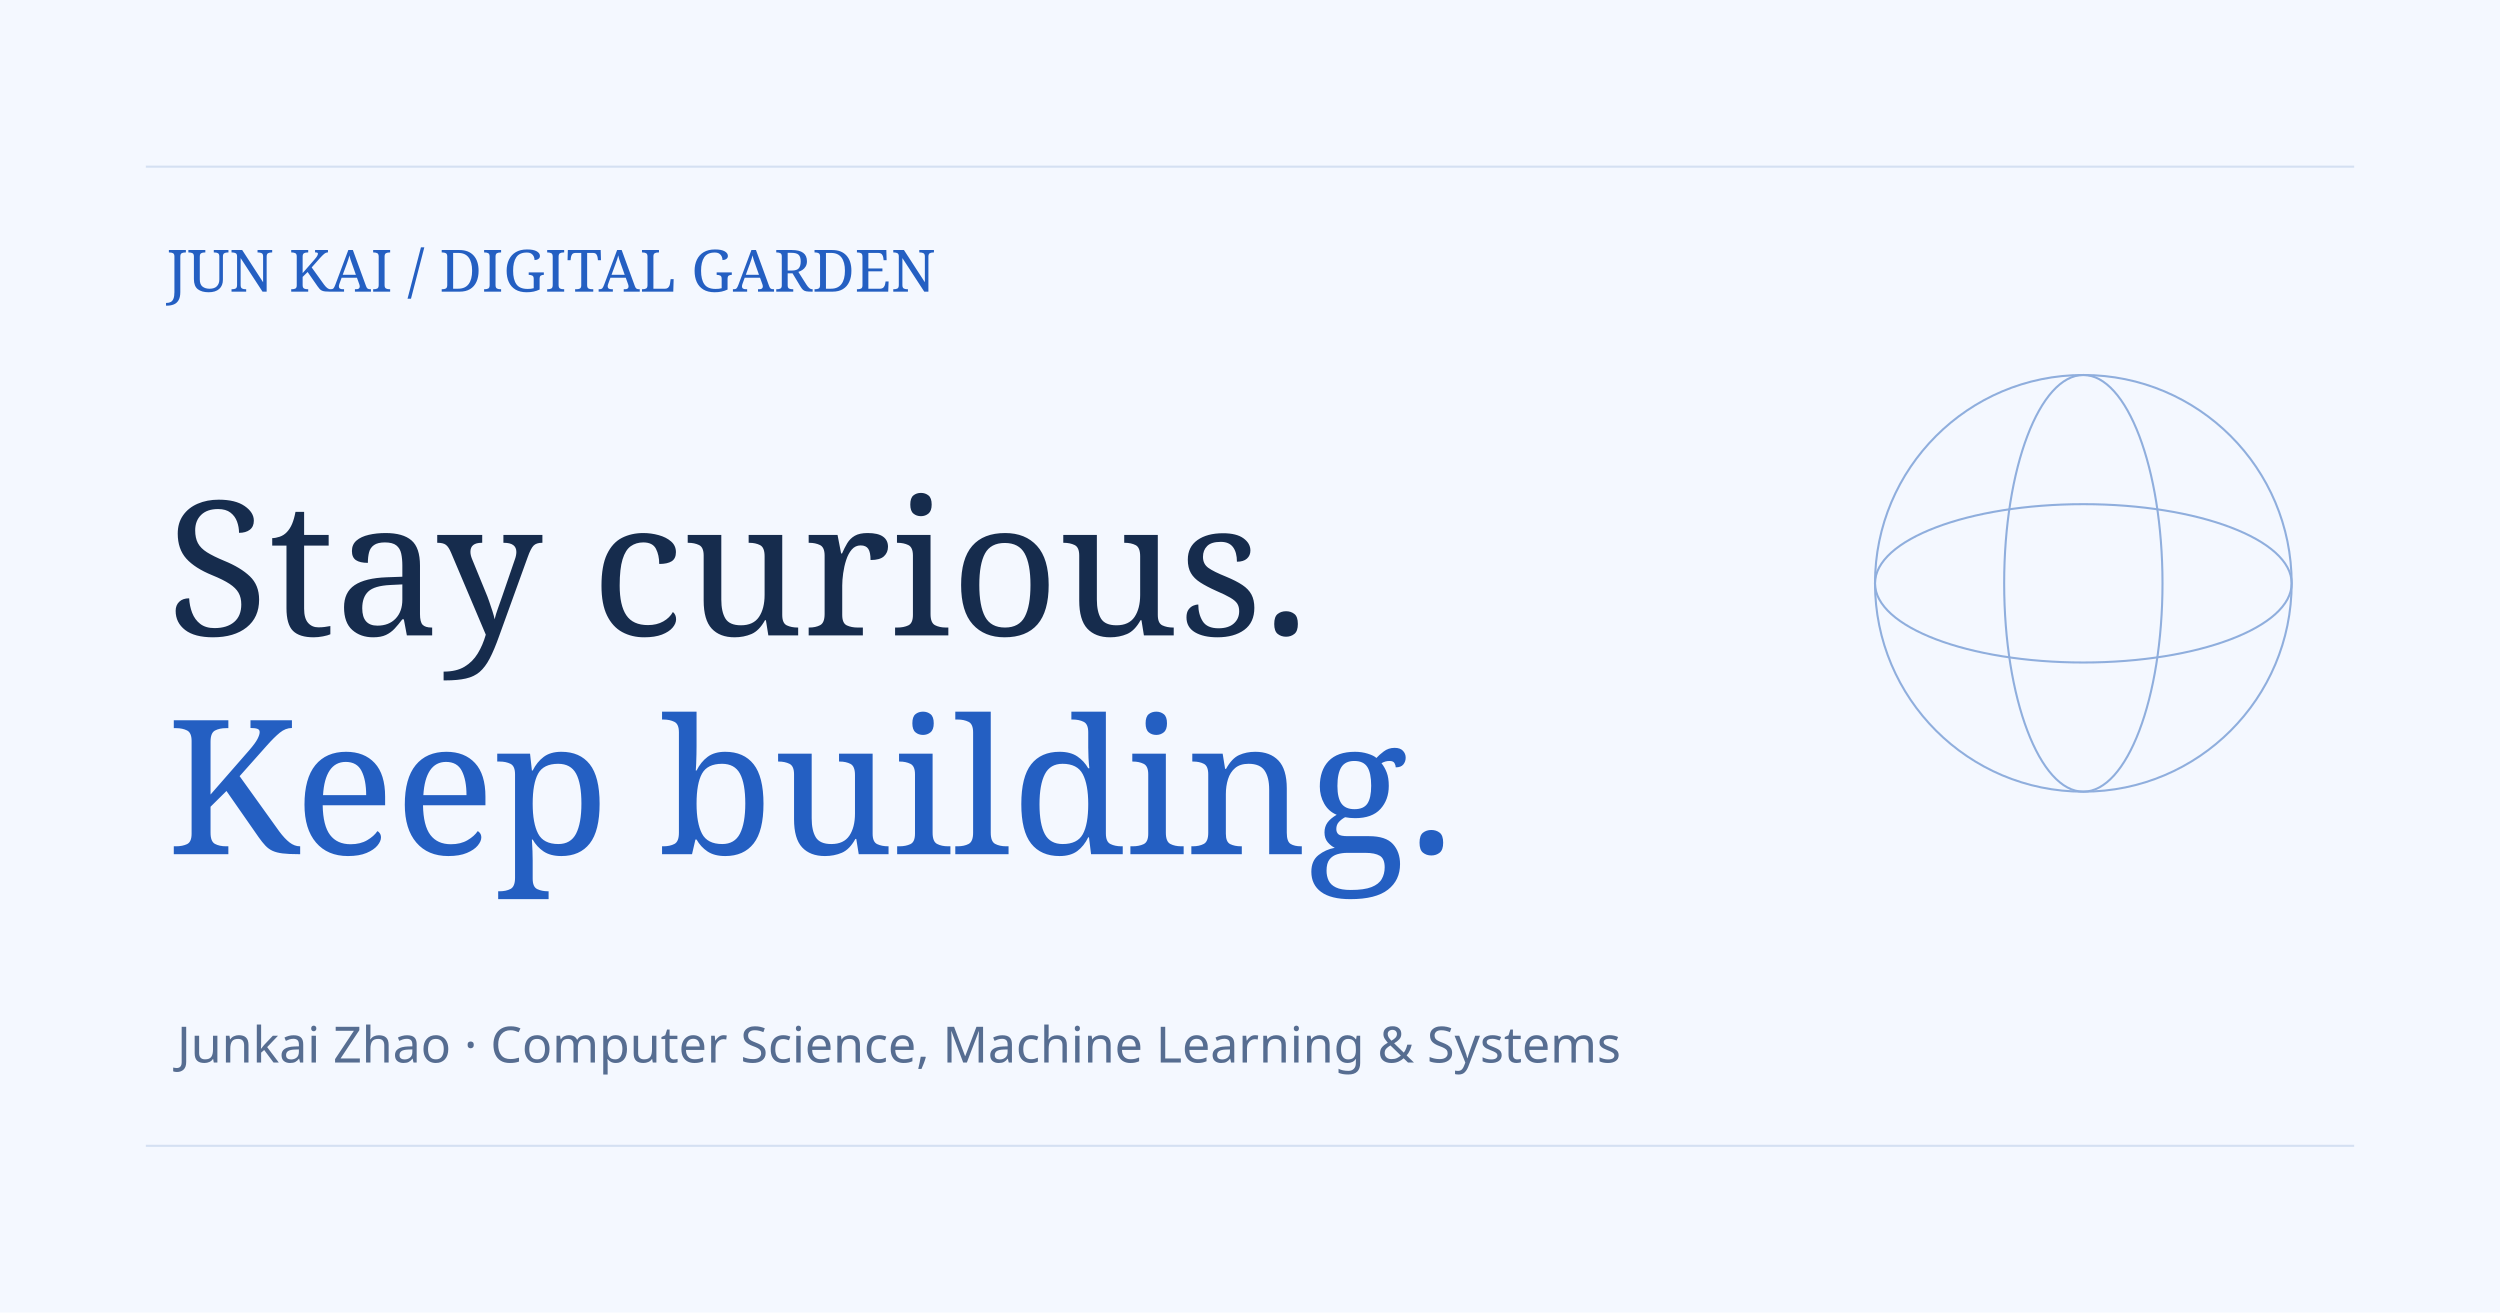
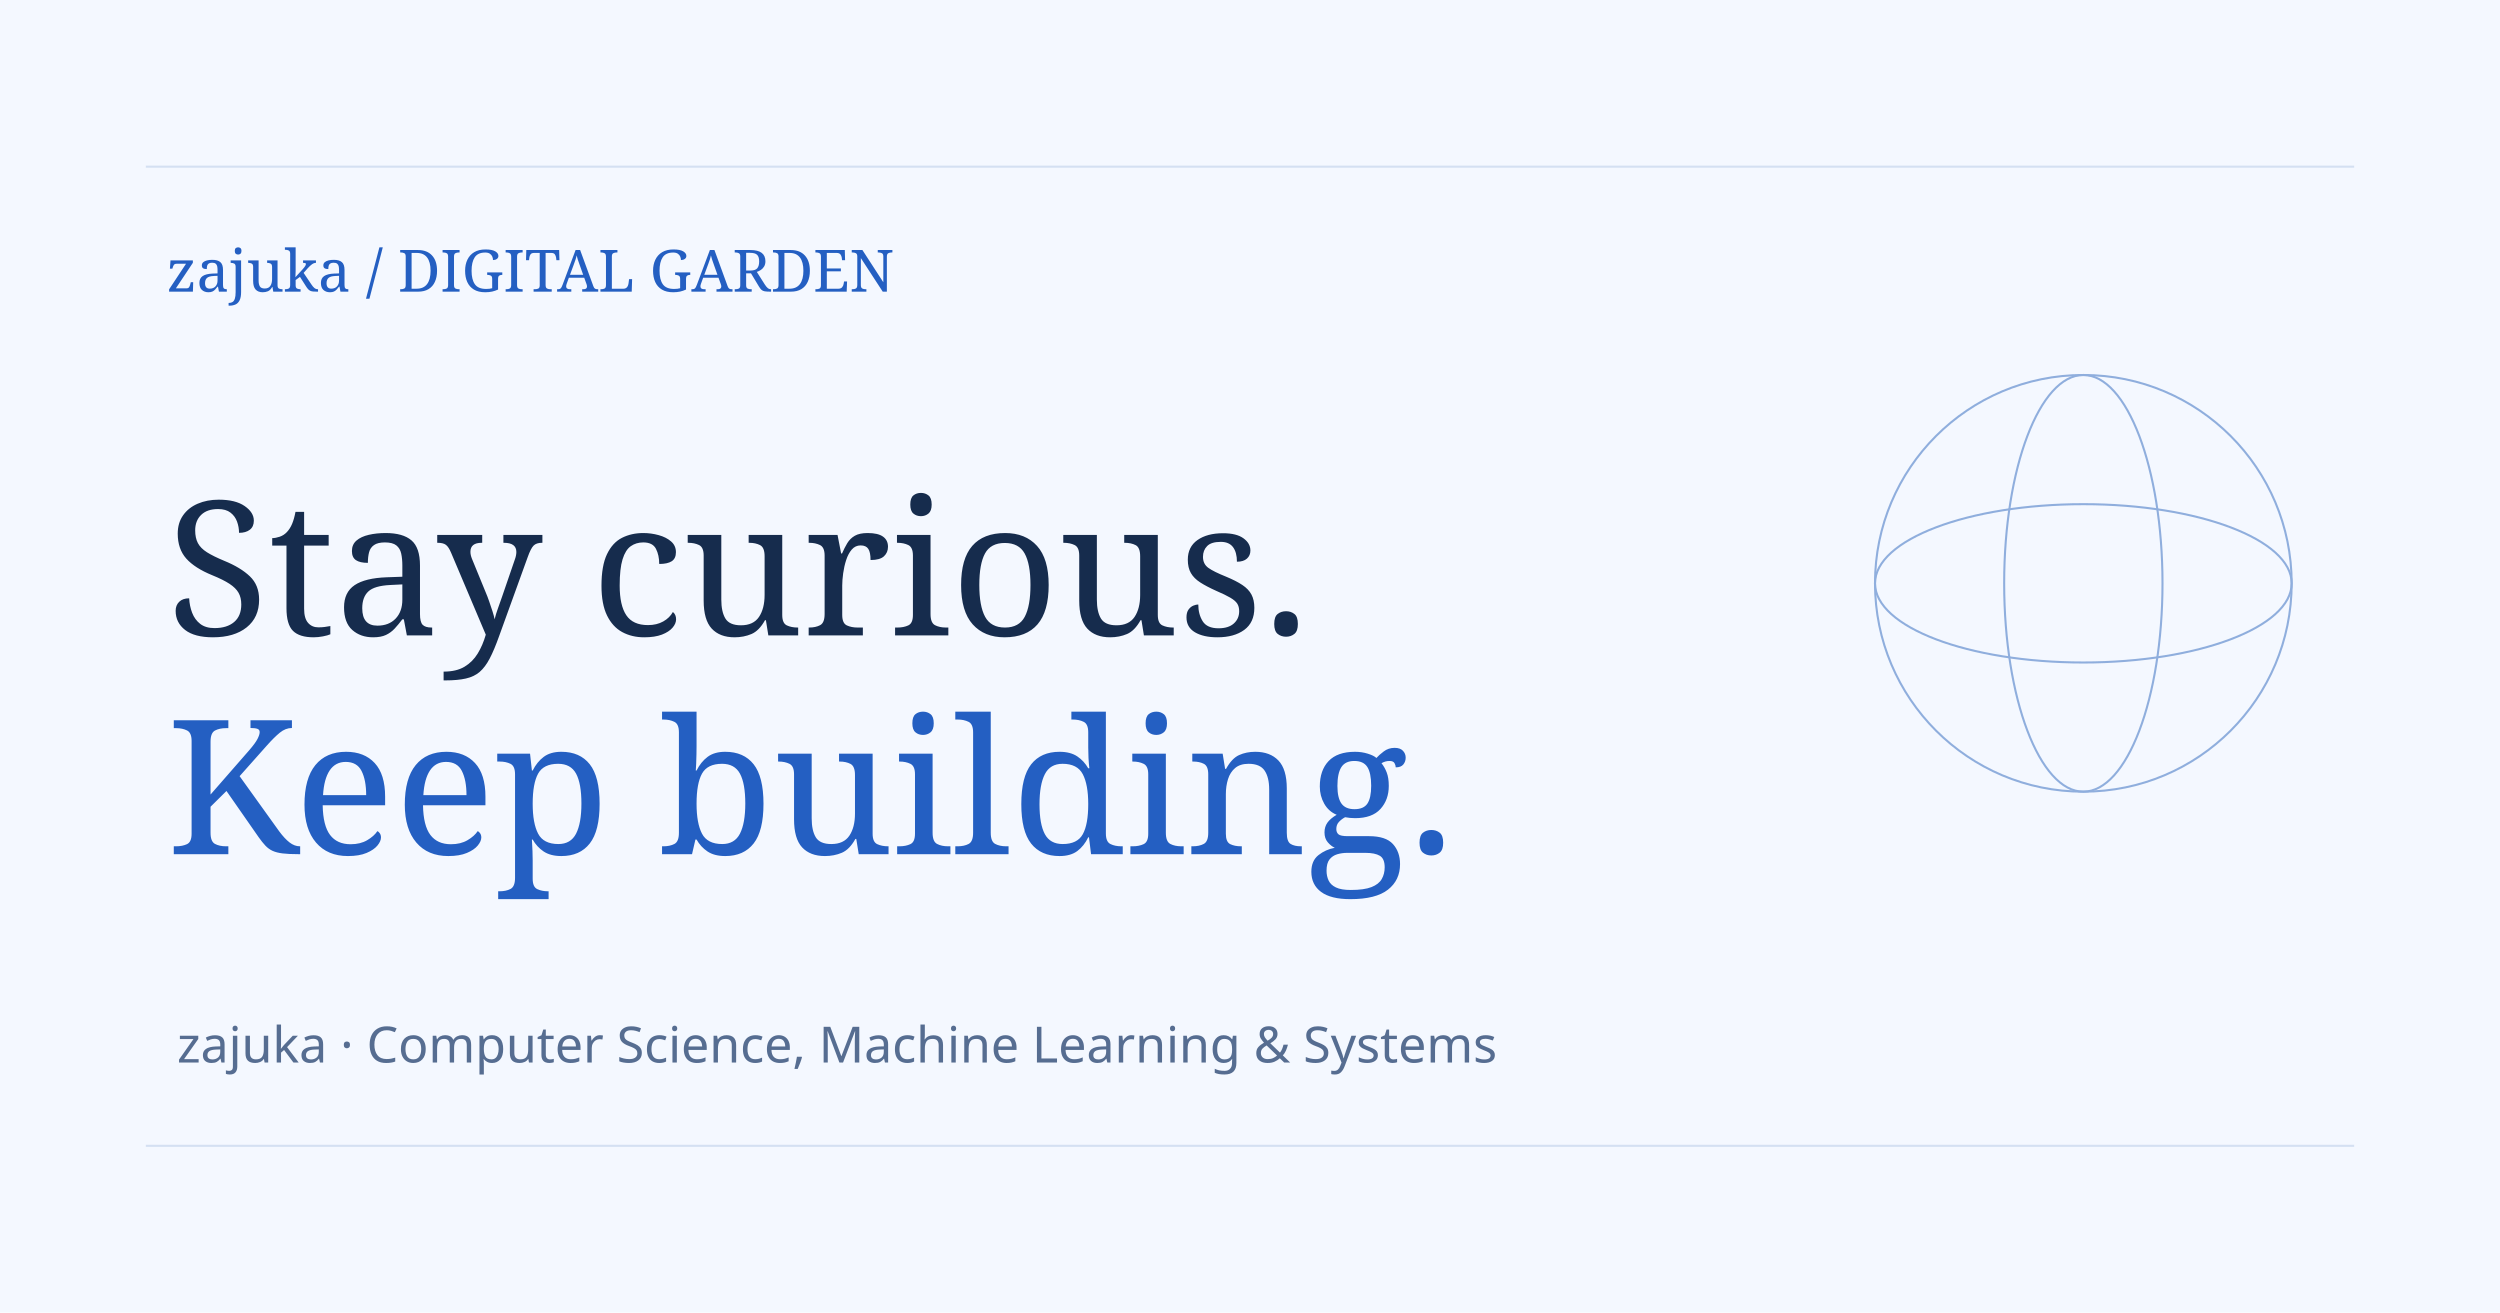
<svg xmlns="http://www.w3.org/2000/svg" width="1200" height="630" viewBox="0 0 1200 630">
  <rect width="1200" height="630" fill="#f4f8ff" />
  <path d="M70 80h1060M70 550h1060" stroke="#d4e0f2" />
-   <text x="80" y="140" font-family="Georgia,serif" font-size="28" fill="#245fc2">JUN KAI / DIGITAL GARDEN</text>
+   <text x="80" y="140" font-family="Georgia,serif" font-size="28" fill="#245fc2">zajuka / DIGITAL GARDEN</text>
  <text x="80" y="305" font-family="Georgia,serif" font-size="90" fill="#162c4d">Stay curious.</text>
  <text x="80" y="410" font-family="Georgia,serif" font-size="90" fill="#245fc2">Keep building.</text>
-   <text x="85" y="510" font-family="sans-serif" font-size="24" fill="#566d91">Junkai Zhao · Computer Science, Machine Learning &amp; Systems</text>
+   <text x="85" y="510" font-family="sans-serif" font-size="24" fill="#566d91">zajuka · Computer Science, Machine Learning &amp; Systems</text>
  <circle cx="1000" cy="280" r="100" fill="none" stroke="#8faedd" />
  <ellipse cx="1000" cy="280" rx="100" ry="38" fill="none" stroke="#8faedd" />
  <ellipse cx="1000" cy="280" rx="38" ry="100" fill="none" stroke="#8faedd" />
</svg>
